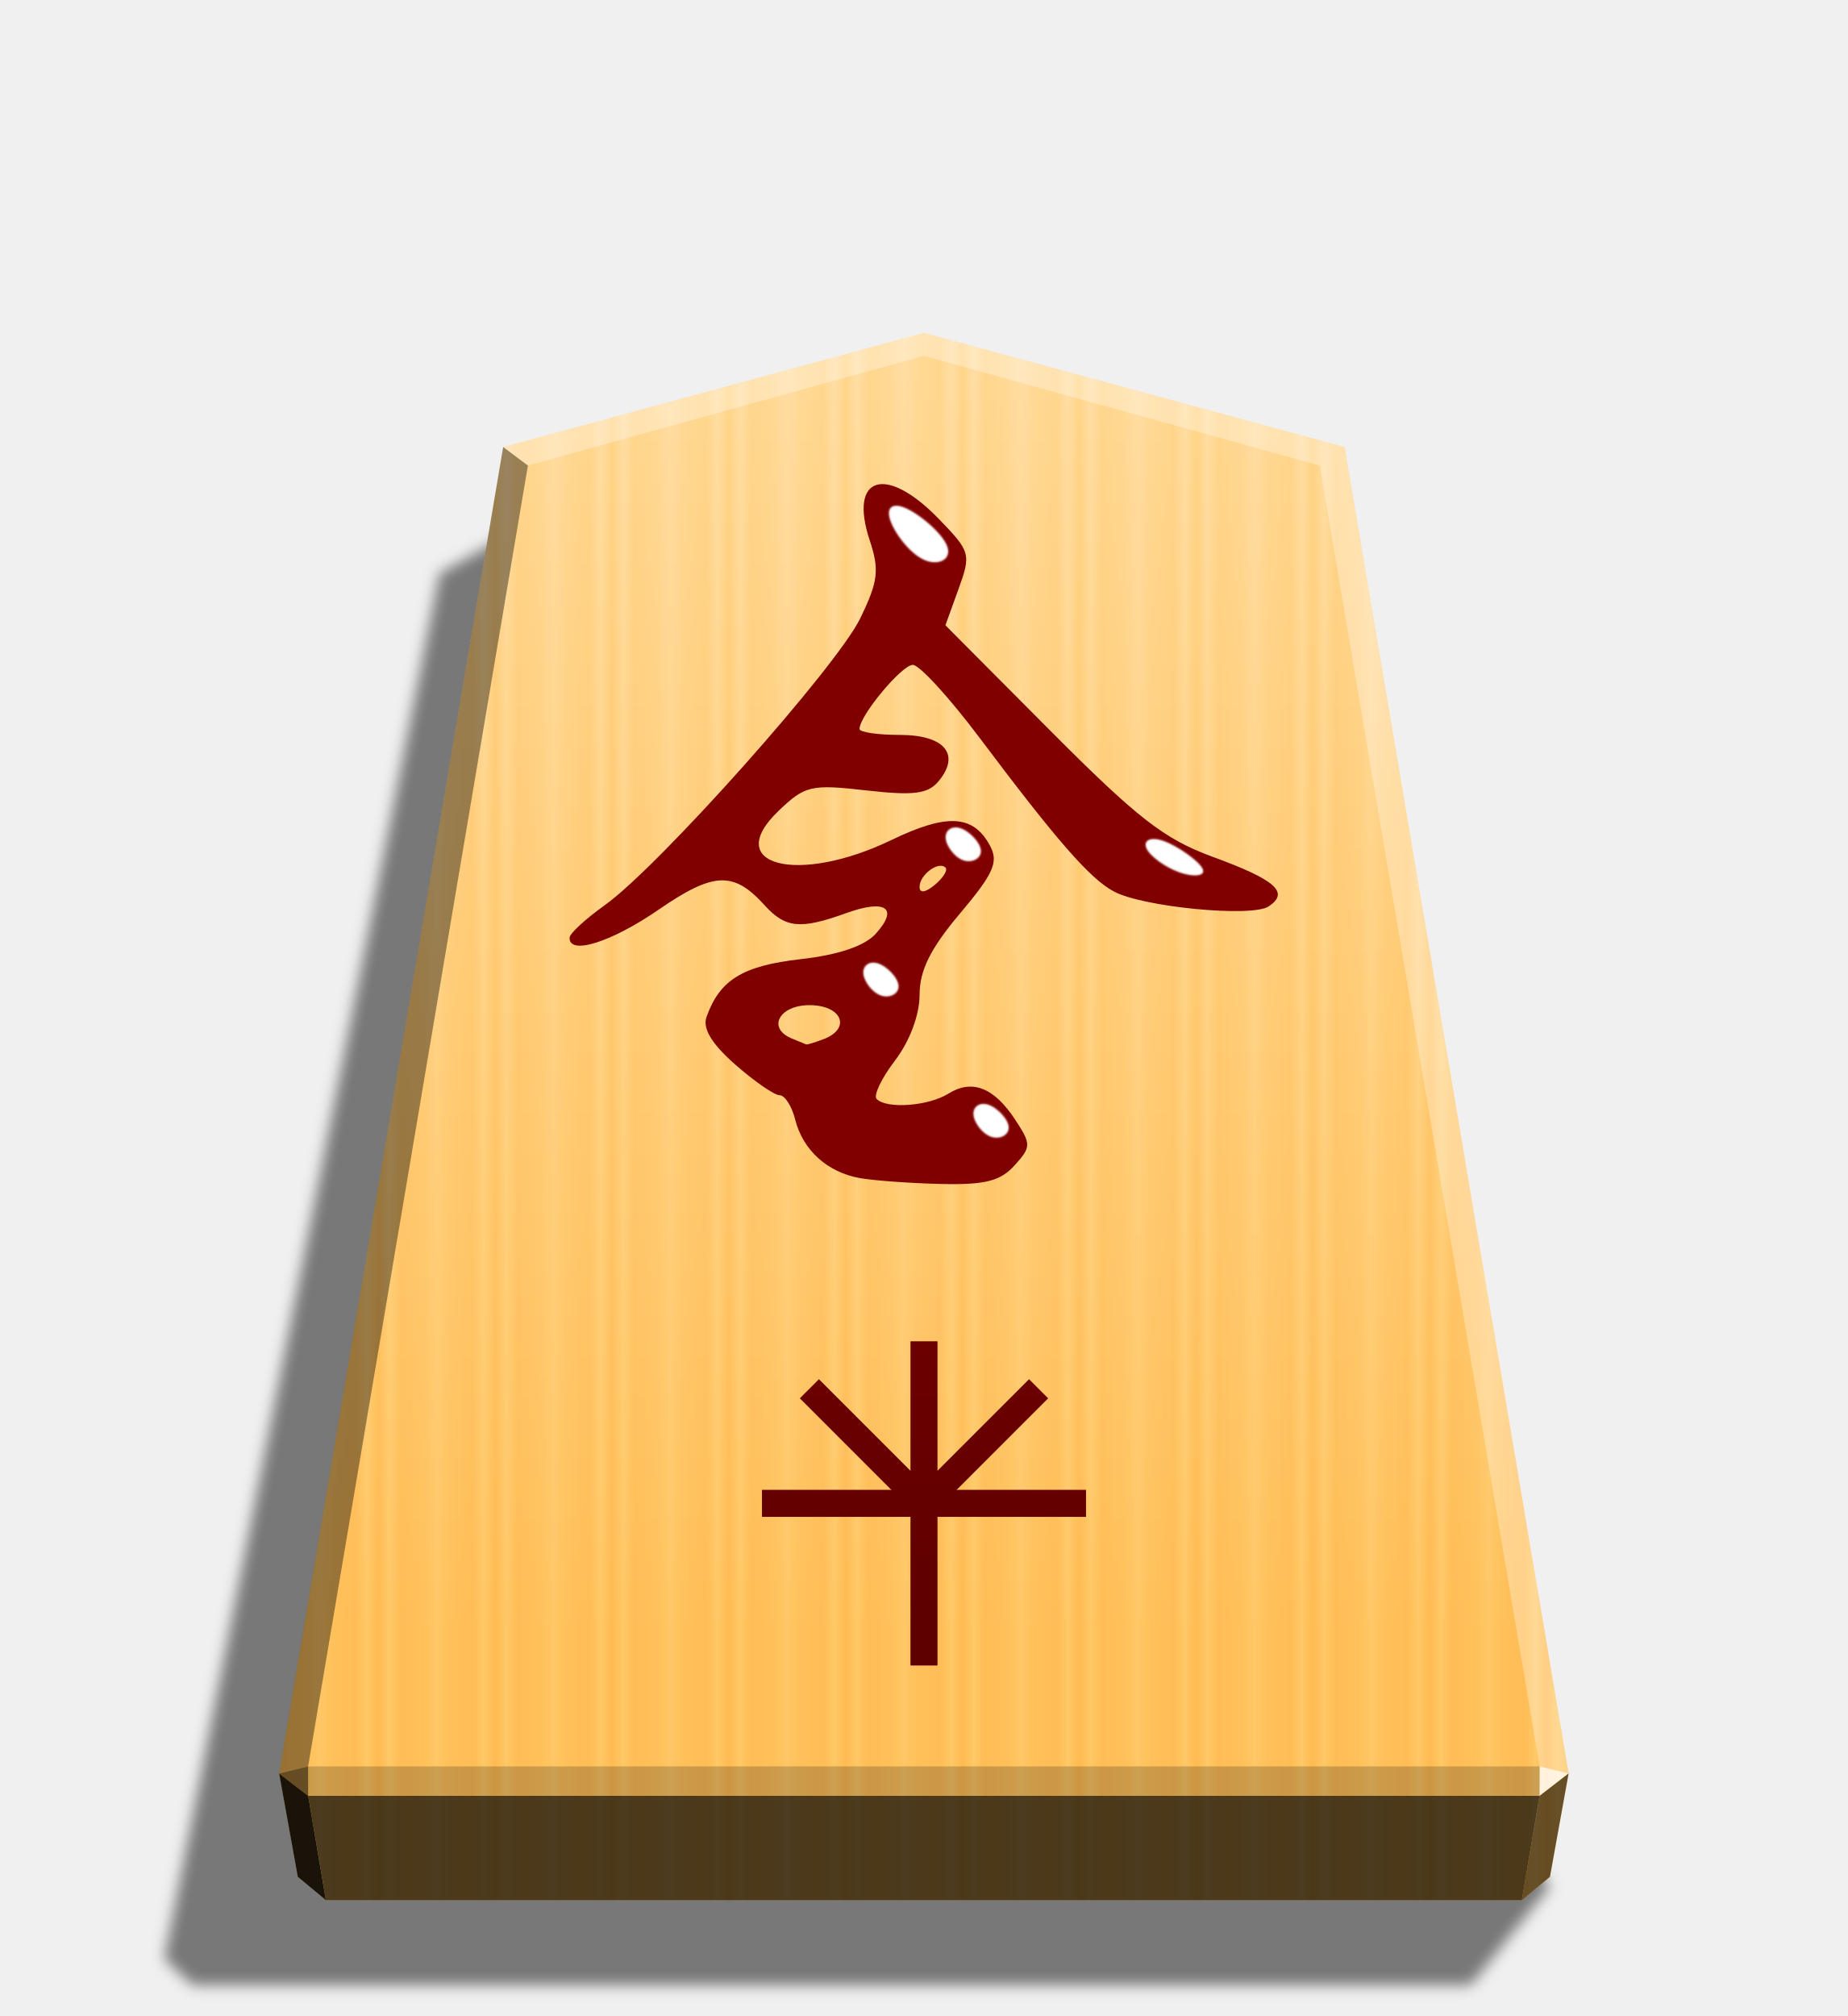
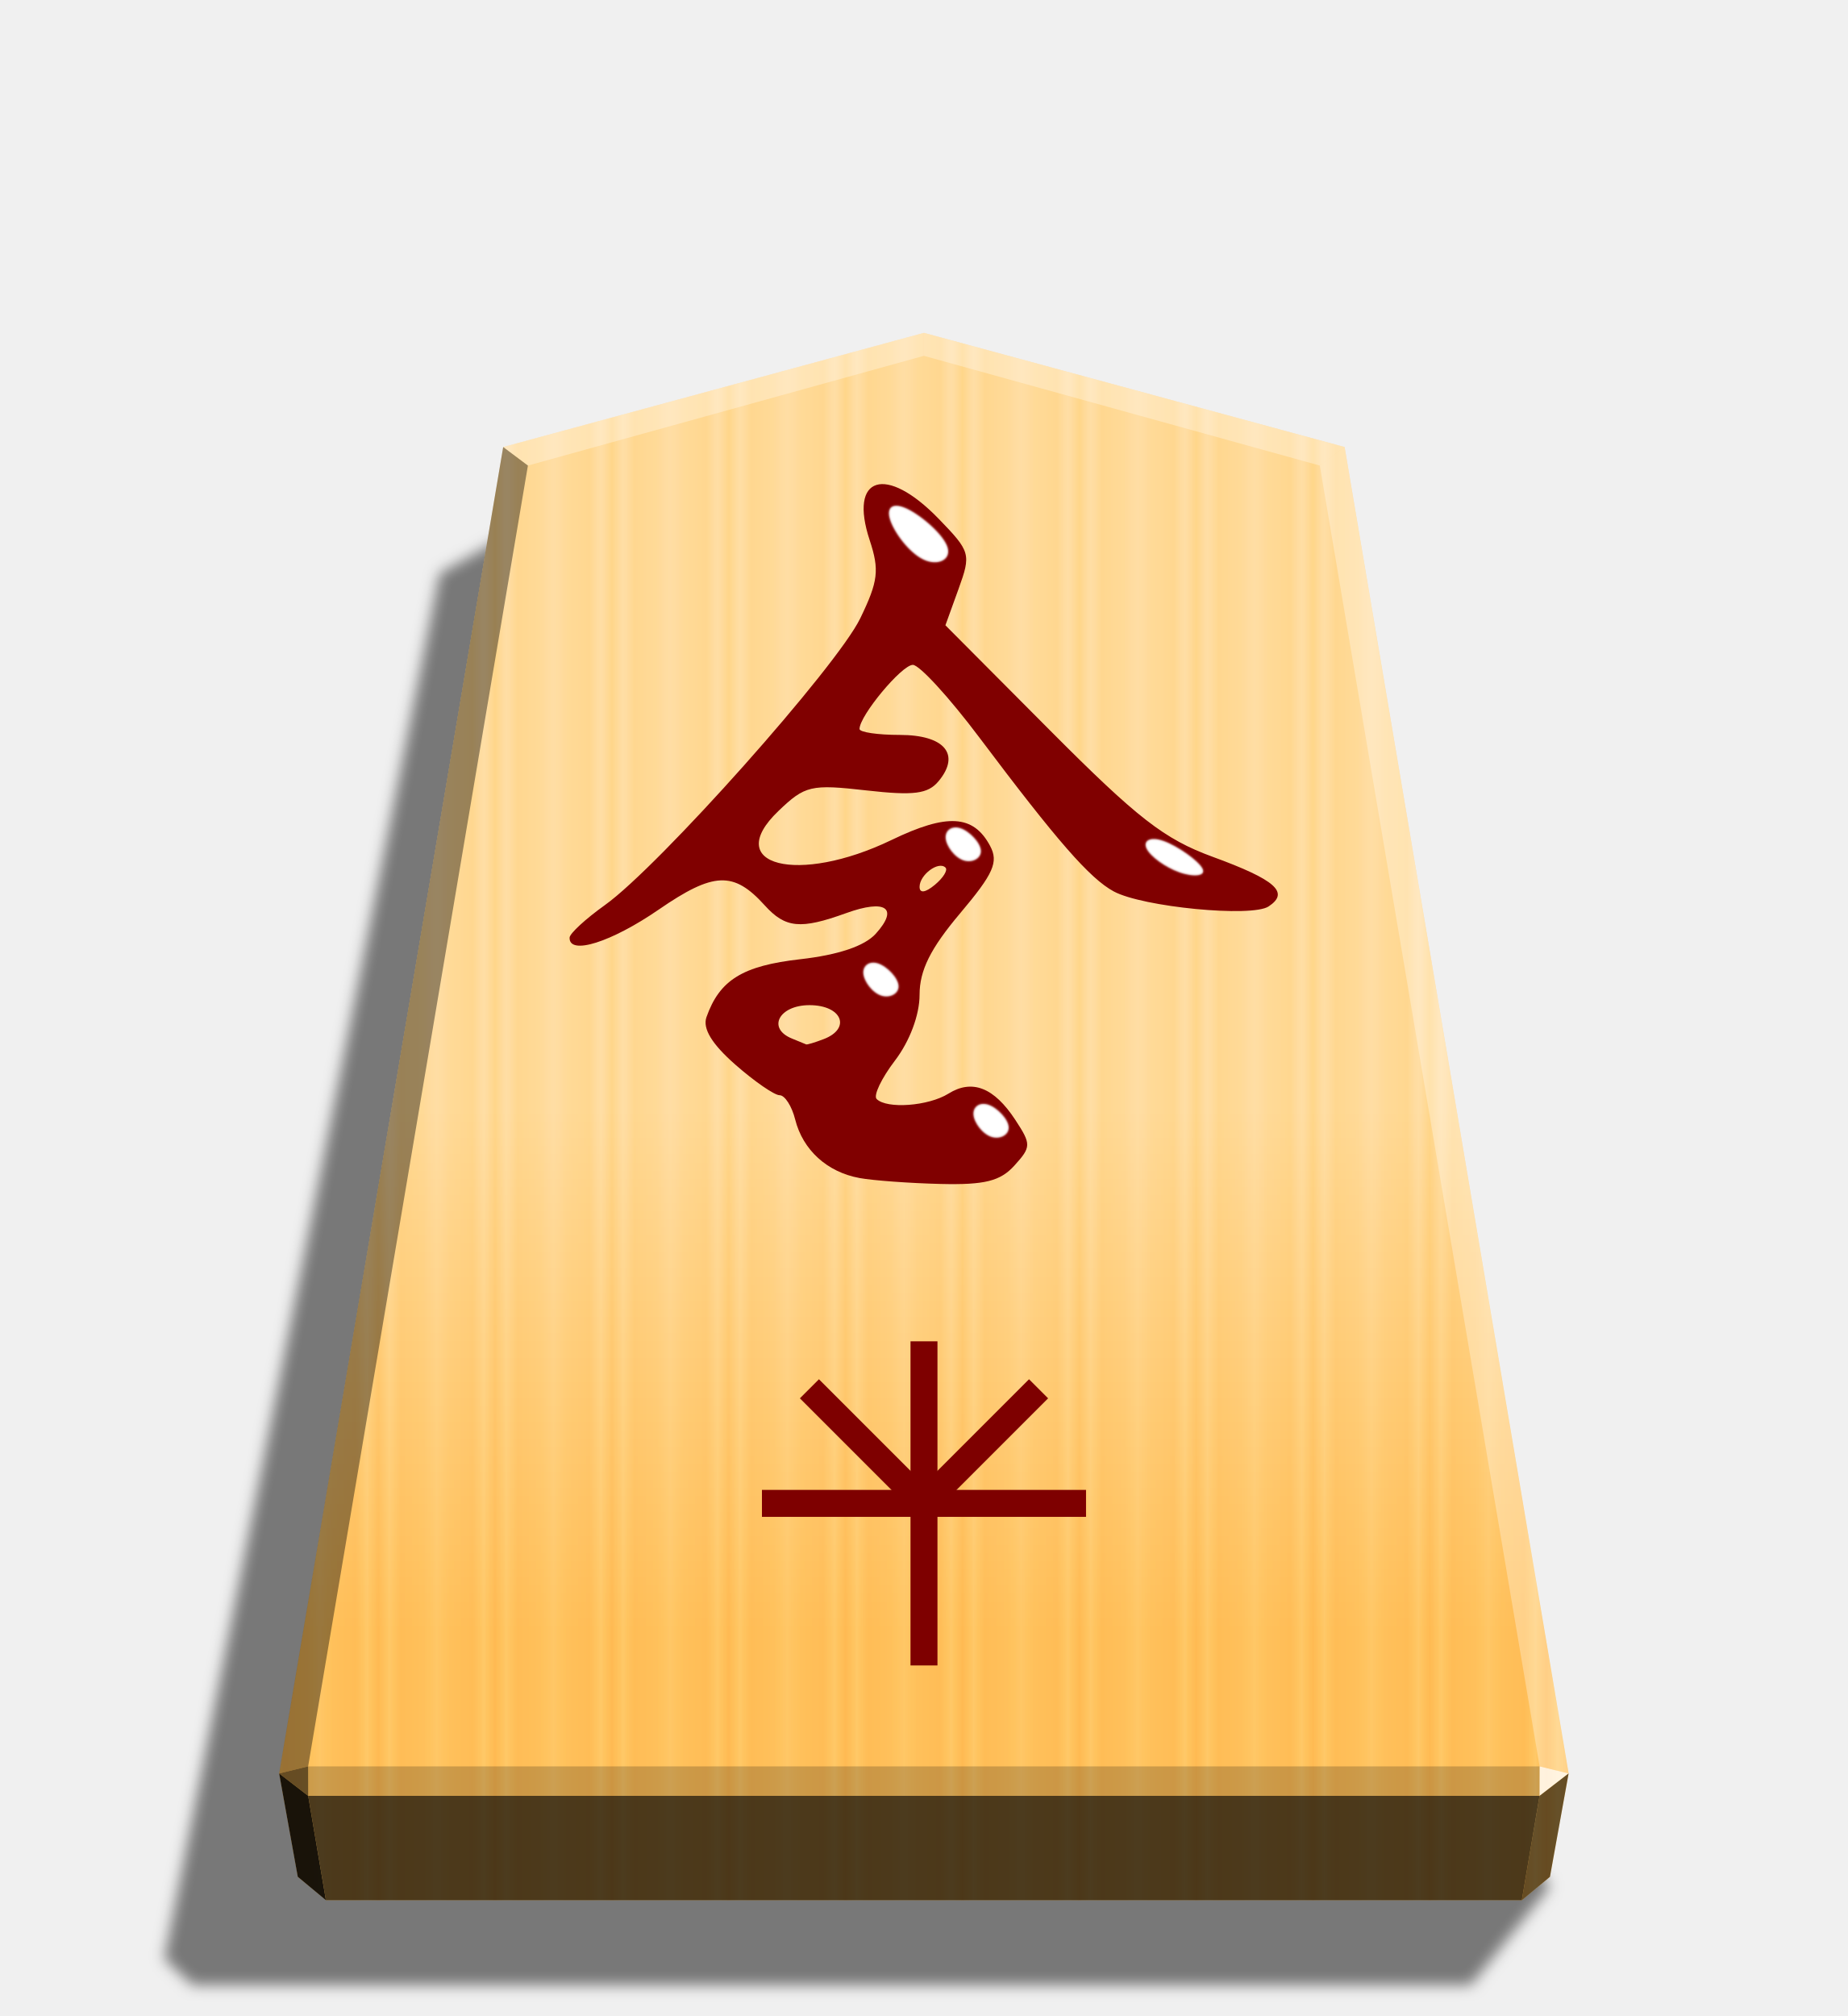
<svg xmlns="http://www.w3.org/2000/svg" xmlns:xlink="http://www.w3.org/1999/xlink" width="498.898" height="544.252" viewBox="0 0 1320 1440">
-   <style>.B{color-interpolation-filters:sRGB}.C{filter:url(#G)}</style>
+   <style>.E{color-interpolation-filters:sRGB}.F{filter:url(#F)}</style>
  <defs>
-     <linearGradient>
-       <stop offset="0" stop-color="#fff" />
-       <stop offset=".506" />
-     </linearGradient>
-     <linearGradient id="B" x1="-1430.769" y1="-77.47" x2="-1409.955" y2="-77.47" spreadMethod="reflect" gradientUnits="userSpaceOnUse">
+     <linearGradient id="A" x1="-1430.769" y1="-77.47" x2="-1409.955" y2="-77.47" spreadMethod="reflect" gradientUnits="userSpaceOnUse">
      <stop offset="0" stop-color="#ffd285" />
      <stop offset=".232" stop-color="#ffcd79" />
      <stop offset=".616" stop-color="#ffca73" />
      <stop offset=".808" stop-color="#ffd386" />
      <stop offset="1" stop-color="#ffc86e" />
    </linearGradient>
-     <linearGradient id="C" x1="-1215.571" y1="-296.329" x2="-1215.572" y2="165.415" gradientUnits="userSpaceOnUse">
-       <stop offset="0" stop-color="#fff" />
+     <linearGradient id="B" x1="-1215.571" y1="-296.329" x2="-1215.572" y2="165.415" gradientUnits="userSpaceOnUse">
+       <stop offset=".6" stop-color="#fff" />
      <stop offset="1" />
    </linearGradient>
-     <filter id="D" x="-.012" y="-.011" width="1.024" height="1.023" class="B">
+     <filter id="C" x="-.012" y="-.011" width="1.024" height="1.023" class="E">
      <feGaussianBlur stdDeviation="2.441" />
    </filter>
-     <filter id="E" x="-.047" y="-.05" width="1.095" height="1.099" class="B">
+     <filter id="D" x="-.047" y="-.05" width="1.095" height="1.099" class="E">
      <feGaussianBlur stdDeviation=".392" />
    </filter>
-     <filter id="F" x="-.049" y="-.077" width="1.097" height="1.154" class="B">
+     <filter id="E" x="-.049" y="-.077" width="1.097" height="1.154" class="E">
      <feGaussianBlur stdDeviation=".392" />
    </filter>
-     <filter id="G" x="-.079" y="-.083" width="1.159" height="1.166" class="B">
+     <filter id="F" x="-.079" y="-.083" width="1.159" height="1.166" class="E">
      <feGaussianBlur stdDeviation=".392" />
    </filter>
-     <path id="H" d="M-1215.571-296.329l-149.881 40.669-79.82 472.51 6.639 36.814 10.024 8.338h426.077l10.024-8.338 6.639-36.814-79.82-472.51z" />
-     <path id="I" d="M-2542.642-71.051c2.955 1.031 6.529 4.742 6.735 7.422s-2.955 4.33-5.91 3.299-5.704-4.742-5.91-7.422 2.131-4.33 5.086-3.299z" />
+     <path id="G" d="M-1215.571-296.329l-149.881 40.669-79.82 472.51 6.639 36.814 10.024 8.338h426.077l10.024-8.338 6.639-36.814-79.82-472.51z" />
+     <path id="H" d="M-2542.642-71.051c2.955 1.031 6.529 4.742 6.735 7.422s-2.955 4.33-5.91 3.299-5.704-4.742-5.91-7.422 2.131-4.33 5.086-3.299z" />
  </defs>
-   <path style="mix-blend-mode:multiply" d="M-2728.669 264.709l28.198 35.189h455.354l10.087-9.413-98.043-493.462-31.462-17.601z" transform="matrix(-2.0051 0 0 2.0051 -4364.078 816.6622)" opacity=".5" filter="url(#D)" />
-   <use xlink:href="#H" fill="url(#B)" transform="matrix(2.0051 0 0 2.0051 3097.382 831.9343)" />
+   <path style="mix-blend-mode:multiply" d="M-2728.669 264.709l28.198 35.189h455.354l10.087-9.413-98.043-493.462-31.462-17.601z" transform="matrix(-2.0051 0 0 2.0051 -4364.078 816.6622)" opacity=".5" filter="url(#C)" />
+   <use xlink:href="#G" fill="url(#A)" transform="matrix(2.0051 0 0 2.0051 3097.382 831.9343)" />
+   <use xlink:href="#G" x="315.666" y="-40.204" opacity=".25" fill="url(#B)" transform="matrix(2.0051 0 0 2.0051 2464.431 912.5491)" style="mix-blend-mode:overlay" />
  <g fill="#7e0000">
    <path d="M650.458 958.083h19.257v231.518h-19.257z" />
    <path d="M775.845 1064.214v19.257H544.327v-19.257z" />
    <path d="M735.132 985.18l13.617 13.617-84.674 84.674-13.617-13.617z" />
    <path d="M669.715 1069.854l-13.617 13.617-84.674-84.674 13.617-13.617z" />
  </g>
-   <use xlink:href="#H" x="315.666" y="-40.204" opacity=".25" fill="url(#C)" transform="matrix(2.0051 0 0 2.0051 2464.431 912.5491)" style="mix-blend-mode:overlay" />
  <path d="M1099.874 1261.697l-.043 21.064 20.75-16.013-20.707-5.052z" opacity=".8" fill="#fff" />
  <path d="M1120.582 1266.748l-20.75 16.013-12.661 74.524 20.099-16.719 13.312-73.818z" opacity=".6" />
  <g fill="#fff">
    <path d="M359.469 319.303l17.664 13.248L660 254.157v-16.402z" opacity=".3" />
    <path d="M960.531 319.303l-17.664 13.248L660 254.157v-16.402z" opacity=".3" />
    <path d="M960.531 319.303l-17.664 13.248 157.007 929.146 20.707 5.052z" opacity=".3" />
  </g>
  <path d="M359.469 319.303l17.664 13.248-157.007 929.146-20.707 5.052z" opacity=".4" />
  <path d="M199.419 1266.748l20.75 16.013 12.661 74.524-20.099-16.719-13.312-73.818z" opacity=".9" />
  <path d="M220.126 1261.697l.043 21.064-20.75-16.013 20.707-5.052z" opacity=".6" />
  <path d="M220.126 1261.697h879.749l-.043 21.064H220.169l-.043-21.064z" opacity=".2" />
  <path d="M1099.831 1282.761l-12.661 74.524H232.829l-12.661-74.524h879.663z" opacity=".7" />
  <g transform="matrix(2.1294 0 0 2.1294 6100.705 742.9688)">
    <path d="M-2576.625 46.248c-10.856-1.976-19.017-9.397-21.585-19.628-1.124-4.48-3.474-8.146-5.221-8.146s-8.436-4.618-14.865-10.263c-7.886-6.924-11.035-12.112-9.678-15.947 4.405-12.457 12.133-17.223 31.474-19.411 12.763-1.444 21.582-4.418 25.307-8.534 7.822-8.643 3.371-11.738-9.952-6.92-15.298 5.532-20.354 5.045-27.297-2.628-10.425-11.519-17.114-11.252-35.536 1.421-15.992 11-30.138 15.448-29.916 9.405.05-1.385 5.385-6.295 11.854-10.911 18.128-12.937 77.793-79.936 85.663-96.193 6.027-12.451 6.472-16.161 3.148-26.234-7.104-21.525 5.453-25.41 23.142-7.16 10.702 11.041 10.922 11.821 6.671 23.578l-4.397 12.159 35.115 35.277c29.325 29.46 38.315 36.447 54.522 42.376 21.173 7.746 25.908 11.942 18.792 16.655-5.666 3.752-42.271.202-51.96-5.039-8.03-4.344-18.968-16.871-45.101-51.653-10.058-13.387-20.089-24.34-22.291-24.34-3.722 0-17.889 17.028-17.889 21.501 0 1.1 6.091 2 13.534 2 14.991 0 20.454 6.517 12.995 15.505-3.575 4.307-8.302 4.91-24.307 3.099-18.558-2.1-20.502-1.642-29.45 6.93-19.099 18.298 6.567 24.855 37.978 9.702 18.661-9.002 27.452-8.475 33.048 1.981 2.905 5.429 1.185 9.296-10.076 22.651-9.945 11.794-13.579 19.106-13.579 27.322 0 6.74-3.292 15.534-8.248 22.031-4.536 5.948-7.306 11.756-6.155 12.907 3.423 3.423 17.388 2.382 24.076-1.794 7.966-4.975 15.316-2.086 22.468 8.829 5.351 8.167 5.333 9.037-.325 15.288-4.732 5.229-9.964 6.532-24.783 6.171-10.331-.251-22.561-1.145-27.177-1.985zM-2588.65-.35c9.355-3.59 6.094-11.391-4.761-11.391-10.239 0-14.326 7.796-5.875 11.206l4.761 1.958c.311.146 2.954-.652 5.875-1.773zm40.867-57.53c-2.328-2.328-8.698 2.402-8.698 6.46 0 2.226 1.927 1.971 5.117-.677 2.814-2.336 4.426-4.938 3.581-5.783z" fill="maroon" />
    <g fill="#fff">
-       <path d="M-2560.565-178.202c4.825 2.329 12.139 8.635 13.466 12.873s-3.335 6.408-8.16 4.079-9.815-9.155-11.141-13.393 1.01-5.888 5.836-3.559z" filter="url(#E)" />
-       <path d="M-2474.581-66.805c4.686 1.666 11.722 6.646 13.024 9.269s-3.128 2.887-7.814 1.222-9.628-5.261-10.93-7.884 1.034-4.272 5.72-2.606z" filter="url(#F)" />
-       <use xlink:href="#I" class="C" />
-       <use xlink:href="#I" x="-27.628" y="45.359" class="C" />
-       <use xlink:href="#I" x="9.322" y="92.738" class="C" />
+       <path d="M-2560.565-178.202c4.825 2.329 12.139 8.635 13.466 12.873s-3.335 6.408-8.16 4.079-9.815-9.155-11.141-13.393 1.01-5.888 5.836-3.559z" filter="url(#D)" />
+       <path d="M-2474.581-66.805c4.686 1.666 11.722 6.646 13.024 9.269s-3.128 2.887-7.814 1.222-9.628-5.261-10.93-7.884 1.034-4.272 5.72-2.606z" filter="url(#E)" />
+       <use xlink:href="#H" class="F" />
+       <use xlink:href="#H" x="-27.628" y="45.359" class="F" />
+       <use xlink:href="#H" x="9.322" y="92.738" class="F" />
    </g>
  </g>
</svg>
